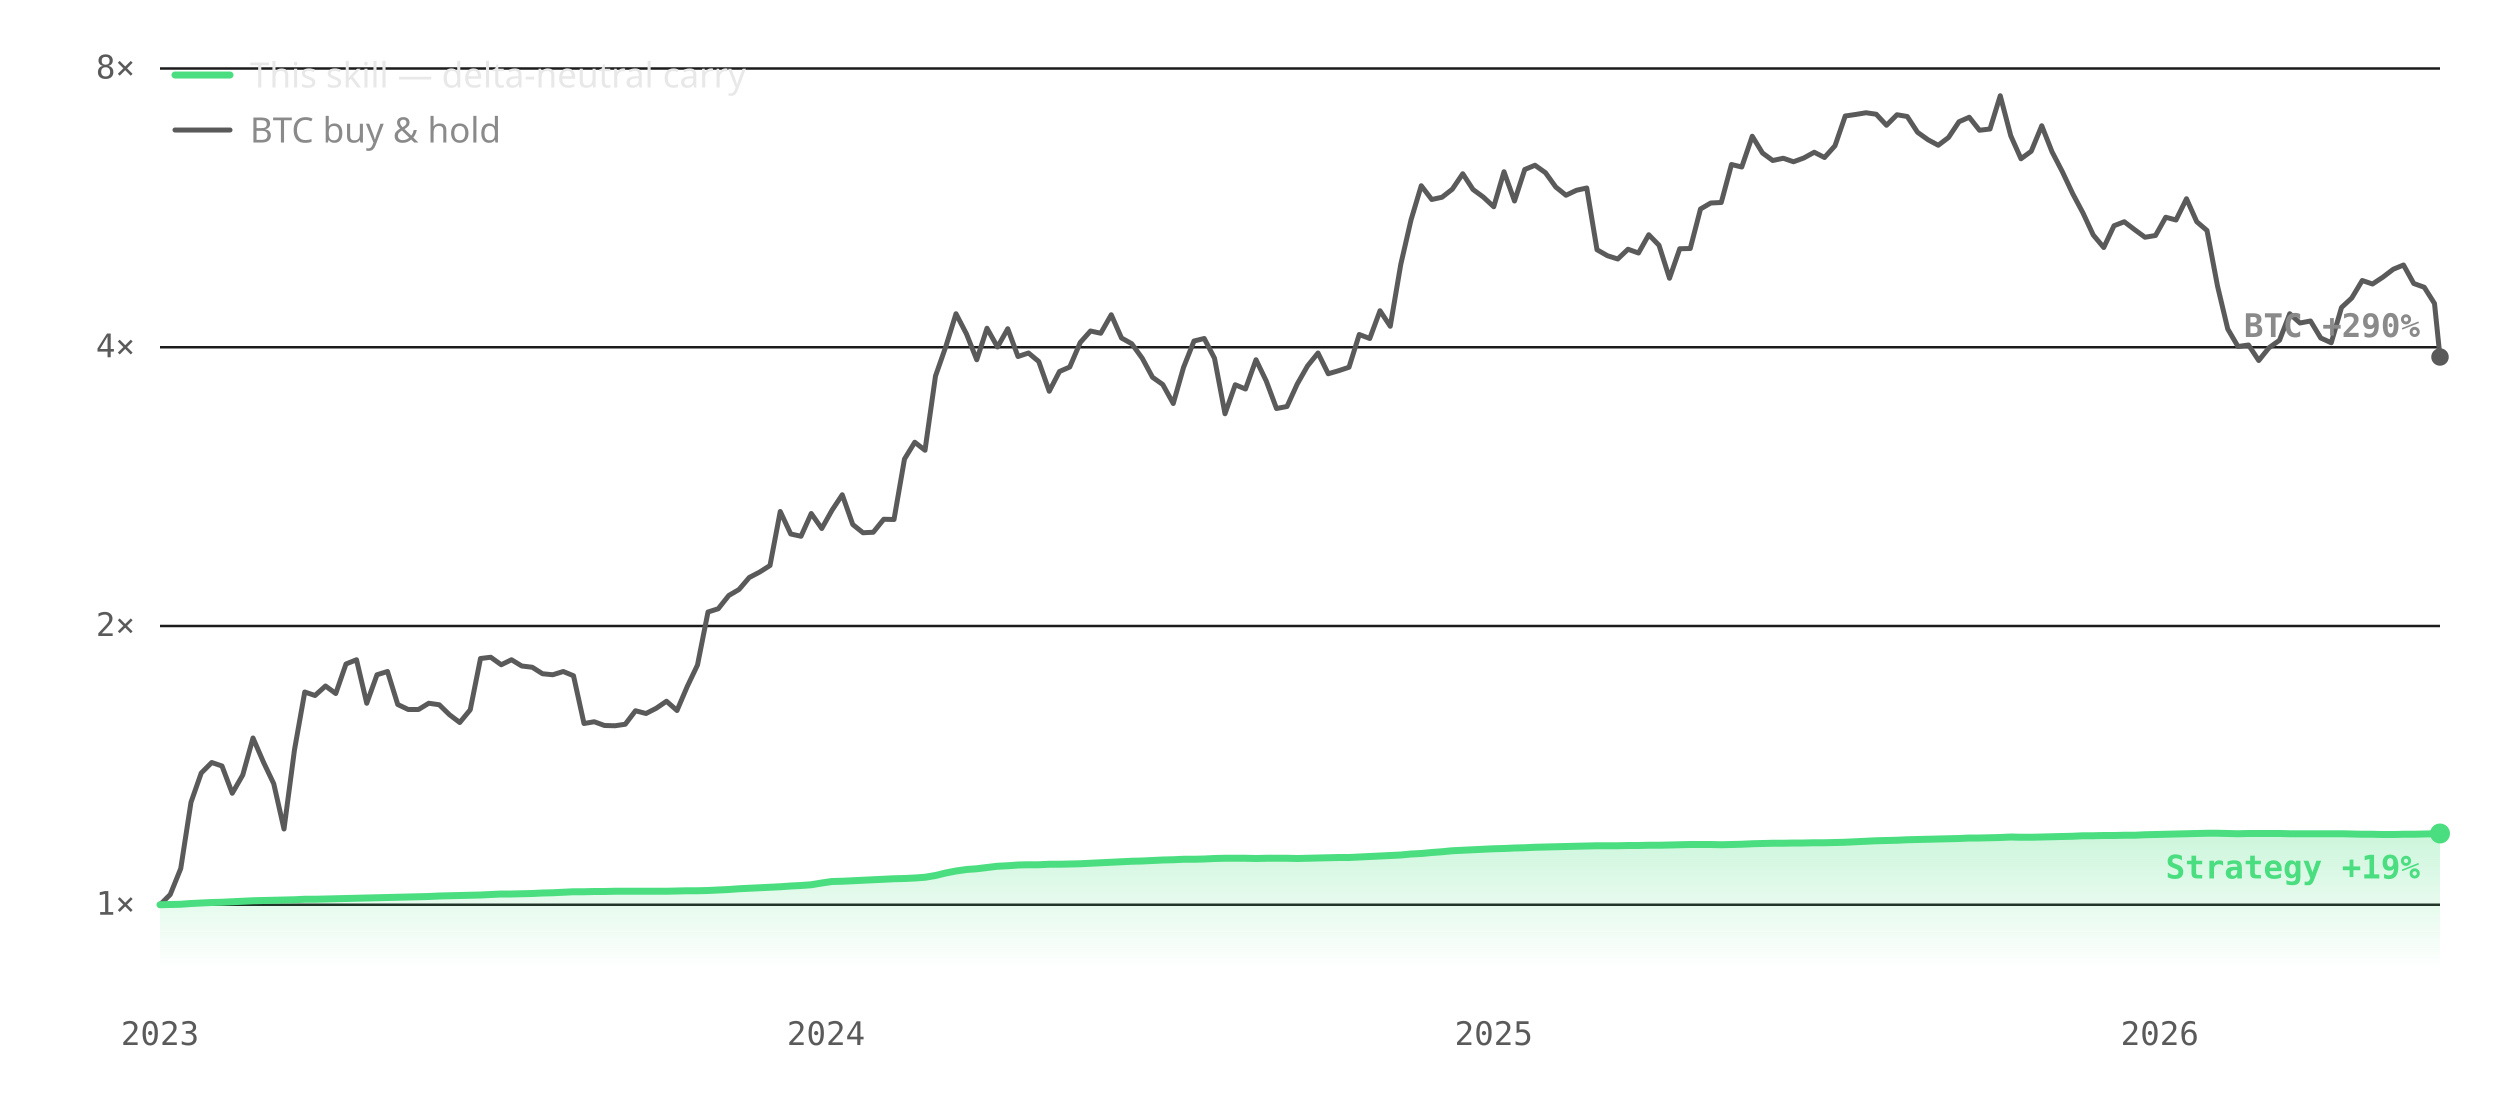
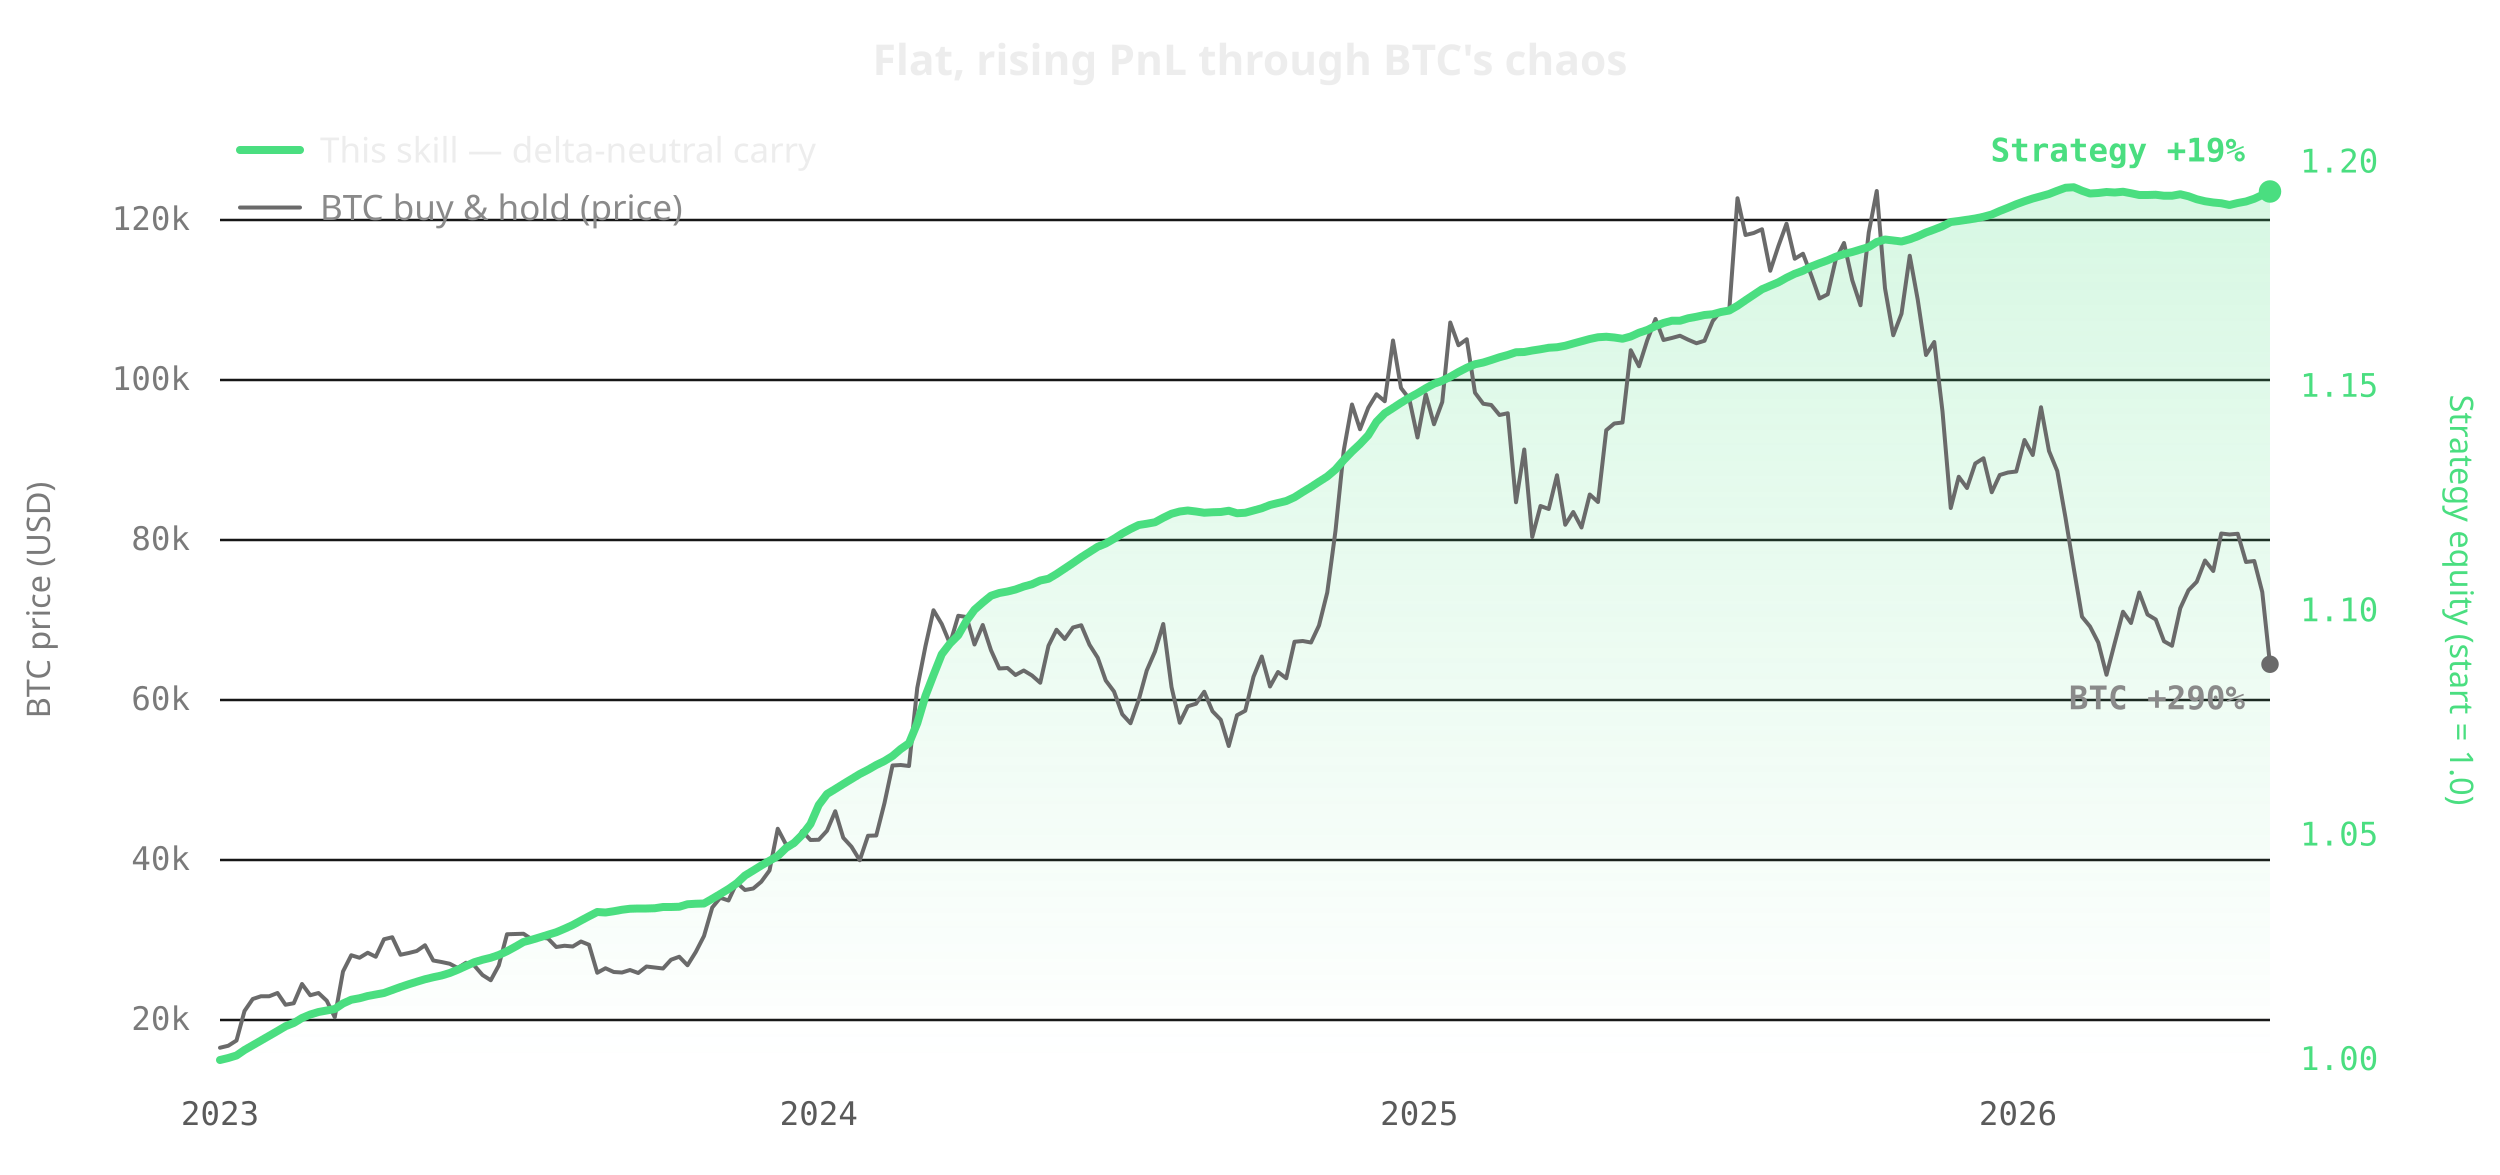
- <svg xmlns="http://www.w3.org/2000/svg" viewBox="0 0 1000 440" role="img" aria-label="Backtest: growth of $1, strategy vs BTC buy and hold">
+ <svg xmlns="http://www.w3.org/2000/svg" viewBox="0 0 1000 470" role="img" aria-label="Delta-neutral carry: flat rising strategy equity vs BTC price">
  <defs>
    <linearGradient id="stratFill" x1="0" y1="0" x2="0" y2="1">
-       <stop offset="0%" stop-color="#4ade80" stop-opacity="0.28" />
+       <stop offset="0%" stop-color="#4ade80" stop-opacity="0.22" />
      <stop offset="100%" stop-color="#4ade80" stop-opacity="0" />
    </linearGradient>
  </defs>
  <style>
-     .grid { stroke:#1c1c1c; stroke-width:1; }
-     .ylab, .xlab { font-family:'Space Mono', monospace; font-size:13px; fill:#5a5a5a; }
-     .btc  { fill:none; stroke:#5a5a5a; stroke-width:2; stroke-linejoin:round; stroke-linecap:round; }
-     .strat { fill:none; stroke:#4ade80; stroke-width:2.8; stroke-linejoin:round; stroke-linecap:round; }
+     .grid { stroke:#171717; stroke-width:1; }
+     .ylab { font-family:'Space Mono', monospace; font-size:13px; }
+     .xlab { font-family:'Space Mono', monospace; font-size:13px; fill:#5a5a5a; }
+     .btc-ax { fill:#7a7a7a; }
+     .strat-ax { fill:#4ade80; }
+     .axtitle { font-family:'Space Grotesk', sans-serif; font-size:13px; }
+     .btc  { fill:none; stroke:#6a6a6a; stroke-width:1.6; stroke-linejoin:round; stroke-linecap:round; }
+     .strat { fill:none; stroke:#4ade80; stroke-width:3.2; stroke-linejoin:round; stroke-linecap:round; }
    .lgd { font-family:'Space Grotesk', sans-serif; font-size:14px; }
    .tag { font-family:'Space Mono', monospace; font-size:13px; font-weight:700; }
+     .title { font-family:'Space Grotesk', sans-serif; font-size:17px; font-weight:600; fill:#ededed; }
  </style>
-   <line x1="64.0" y1="361.9" x2="976.0" y2="361.9" class="grid" />
-   <line x1="64.0" y1="250.4" x2="976.0" y2="250.4" class="grid" />
-   <line x1="64.0" y1="138.9" x2="976.0" y2="138.9" class="grid" />
-   <line x1="64.0" y1="27.4" x2="976.0" y2="27.4" class="grid" />
-   <text x="54.0" y="365.9" class="ylab" text-anchor="end">1×</text>
-   <text x="54.0" y="254.4" class="ylab" text-anchor="end">2×</text>
-   <text x="54.0" y="142.9" class="ylab" text-anchor="end">4×</text>
-   <text x="54.0" y="31.4" class="ylab" text-anchor="end">8×</text>
-   <text x="64.0" y="418.0" class="xlab" text-anchor="middle">2023</text>
-   <text x="330.4" y="418.0" class="xlab" text-anchor="middle">2024</text>
-   <text x="597.5" y="418.0" class="xlab" text-anchor="middle">2025</text>
-   <text x="863.9" y="418.0" class="xlab" text-anchor="middle">2026</text>
-   <path d="M64.0,388.0 L64.0,361.9 L68.1,361.8 L72.3,361.7 L76.4,361.4 L80.5,361.2 L84.7,361.0 L88.8,360.9 L92.9,360.7 L97.1,360.5 L101.2,360.3 L105.4,360.2 L109.5,360.1 L113.6,360.0 L117.8,359.9 L121.9,359.7 L126.0,359.7 L130.2,359.6 L134.3,359.5 L138.4,359.4 L142.6,359.3 L146.7,359.2 L150.8,359.1 L155.0,359.0 L159.1,358.9 L163.3,358.8 L167.4,358.7 L171.5,358.6 L175.7,358.4 L179.8,358.3 L183.9,358.2 L188.1,358.1 L192.2,358.0 L196.3,357.8 L200.5,357.6 L204.6,357.6 L208.7,357.5 L212.9,357.4 L217.0,357.2 L221.1,357.1 L225.3,356.9 L229.4,356.7 L233.6,356.7 L237.7,356.6 L241.8,356.6 L246.0,356.5 L250.1,356.5 L254.2,356.5 L258.4,356.5 L262.5,356.5 L266.6,356.5 L270.8,356.4 L274.9,356.3 L279.0,356.3 L283.2,356.2 L287.3,356.0 L291.5,355.8 L295.6,355.5 L299.7,355.3 L303.9,355.1 L308.0,354.9 L312.1,354.7 L316.3,354.4 L320.4,354.2 L324.5,353.9 L328.7,353.2 L332.8,352.6 L336.9,352.5 L341.1,352.3 L345.2,352.1 L349.3,351.9 L353.5,351.7 L357.6,351.5 L361.8,351.4 L365.9,351.2 L370.0,350.9 L374.2,350.2 L378.3,349.2 L382.4,348.4 L386.6,347.8 L390.7,347.5 L394.8,347.0 L399.0,346.5 L403.1,346.3 L407.2,346.0 L411.4,345.9 L415.5,345.9 L419.7,345.7 L423.8,345.7 L427.9,345.6 L432.1,345.5 L436.2,345.3 L440.3,345.1 L444.5,344.9 L448.6,344.7 L452.7,344.5 L456.9,344.4 L461.0,344.2 L465.1,344.0 L469.3,343.9 L473.4,343.7 L477.6,343.7 L481.7,343.6 L485.8,343.4 L490.0,343.3 L494.1,343.3 L498.2,343.3 L502.4,343.4 L506.5,343.3 L510.6,343.3 L514.8,343.3 L518.9,343.4 L523.0,343.3 L527.2,343.2 L531.3,343.1 L535.4,343.0 L539.6,343.0 L543.7,342.8 L547.9,342.6 L552.0,342.4 L556.1,342.2 L560.3,342.0 L564.4,341.6 L568.5,341.4 L572.7,341.0 L576.8,340.7 L580.9,340.3 L585.1,340.1 L589.2,339.9 L593.3,339.7 L597.5,339.5 L601.6,339.4 L605.8,339.2 L609.9,339.1 L614.0,338.9 L618.2,338.8 L622.3,338.7 L626.4,338.6 L630.6,338.5 L634.7,338.4 L638.8,338.3 L643.0,338.3 L647.1,338.3 L651.2,338.2 L655.4,338.2 L659.5,338.1 L663.6,338.1 L667.8,338.0 L671.9,337.9 L676.1,337.8 L680.2,337.8 L684.3,337.8 L688.5,337.9 L692.6,337.8 L696.7,337.7 L700.9,337.5 L705.0,337.4 L709.1,337.3 L713.3,337.3 L717.4,337.2 L721.5,337.2 L725.7,337.1 L729.8,337.1 L734.0,337.0 L738.1,336.9 L742.2,336.7 L746.4,336.5 L750.5,336.3 L754.6,336.2 L758.8,336.1 L762.9,335.9 L767.0,335.8 L771.2,335.7 L775.3,335.6 L779.4,335.5 L783.6,335.4 L787.7,335.2 L791.8,335.2 L796.0,335.1 L800.1,335.0 L804.3,334.8 L808.4,334.9 L812.5,334.9 L816.7,334.8 L820.8,334.7 L824.9,334.6 L829.1,334.5 L833.2,334.3 L837.3,334.3 L841.5,334.2 L845.6,334.2 L849.7,334.1 L853.9,334.1 L858.0,333.9 L862.2,333.8 L866.3,333.7 L870.4,333.6 L874.6,333.5 L878.7,333.4 L882.8,333.3 L887.0,333.3 L891.1,333.4 L895.2,333.5 L899.4,333.4 L903.5,333.4 L907.6,333.4 L911.8,333.4 L915.9,333.5 L920.0,333.5 L924.2,333.5 L928.3,333.5 L932.5,333.5 L936.6,333.5 L940.7,333.6 L944.9,333.7 L949.0,333.7 L953.1,333.8 L957.3,333.8 L961.4,333.7 L965.5,333.7 L969.7,333.6 L973.8,333.5 L976.0,333.4 L976.0,388.0 Z" fill="url(#stratFill)" />
-   <polyline class="btc" points="64.0,361.9 68.1,357.8 72.3,347.4 76.4,320.9 80.5,309.2 84.7,305.0 88.8,306.4 92.9,317.3 97.1,310.0 101.2,295.2 105.4,304.9 109.5,313.5 113.6,331.6 117.8,299.9 121.9,276.8 126.0,278.2 130.2,274.4 134.3,277.4 138.4,265.6 142.6,263.9 146.7,281.3 150.8,269.9 155.0,268.6 159.1,281.8 163.3,283.8 167.4,283.8 171.5,281.3 175.7,281.9 179.8,285.9 183.9,289.0 188.1,283.9 192.2,263.4 196.3,262.9 200.5,265.9 204.6,263.9 208.7,266.4 212.9,266.9 217.0,269.5 221.1,269.9 225.3,268.6 229.4,270.3 233.6,289.4 237.7,288.7 241.8,290.2 246.0,290.3 250.1,289.7 254.2,284.3 258.4,285.4 262.5,283.3 266.6,280.5 270.8,284.2 274.9,274.6 279.0,266.0 283.2,244.8 287.3,243.5 291.5,238.2 295.6,235.8 299.7,231.0 303.9,228.8 308.0,226.2 312.1,204.6 316.3,213.6 320.4,214.5 324.5,205.4 328.7,211.4 332.8,204.1 336.9,197.9 341.1,209.8 345.2,213.1 349.3,212.9 353.5,207.7 357.6,207.8 361.8,183.6 365.9,176.9 370.0,180.1 374.2,150.4 378.3,138.7 382.4,125.5 386.6,133.6 390.7,143.9 394.8,131.3 399.0,138.8 403.1,131.5 407.2,142.6 411.4,141.2 415.5,144.6 419.7,156.5 423.8,148.6 427.9,146.8 432.1,137.0 436.2,132.4 440.3,133.3 444.5,125.9 448.6,135.2 452.7,137.5 456.9,143.3 461.0,150.9 465.1,153.8 469.3,161.4 473.4,147.0 477.6,136.4 481.7,135.4 485.8,143.3 490.0,165.5 494.1,153.9 498.2,155.6 502.4,143.9 506.5,152.4 510.6,163.4 514.8,162.6 518.9,153.6 523.0,146.4 527.2,141.2 531.3,149.5 535.4,148.3 539.6,146.9 543.7,133.8 547.9,135.4 552.0,124.3 556.1,130.5 560.3,105.8 564.4,88.0 568.5,74.3 572.7,79.8 576.8,78.9 580.9,75.7 585.1,69.5 589.2,75.8 593.3,78.8 597.5,82.7 601.6,68.7 605.8,80.4 609.9,67.8 614.0,66.1 618.2,69.1 622.3,74.8 626.4,78.1 630.6,76.1 634.7,75.2 638.8,99.9 643.0,102.3 647.1,103.6 651.2,99.7 655.4,101.2 659.5,93.9 663.6,98.1 667.8,111.3 671.9,99.5 676.1,99.4 680.2,83.6 684.3,81.2 688.5,81.0 692.6,65.8 696.7,66.8 700.9,54.5 705.0,61.2 709.1,64.2 713.3,63.3 717.4,64.7 721.5,63.2 725.7,60.9 729.8,63.0 734.0,58.3 738.1,46.4 742.2,45.8 746.4,45.1 750.5,45.7 754.6,50.1 758.8,45.9 762.9,46.6 767.0,52.9 771.2,55.9 775.3,58.1 779.4,55.0 783.6,48.7 787.7,46.9 791.8,52.1 796.0,51.6 800.1,38.3 804.3,54.3 808.4,63.5 812.5,60.5 816.7,50.3 820.8,60.7 824.9,68.6 829.1,77.5 833.2,85.2 837.3,94.0 841.5,99.0 845.6,90.3 849.7,88.7 853.9,91.9 858.0,94.9 862.2,94.2 866.3,86.9 870.4,88.0 874.6,79.5 878.7,88.7 882.8,92.2 887.0,114.4 891.1,131.6 895.2,138.6 899.4,138.0 903.5,144.2 907.6,139.1 911.8,136.1 915.9,125.5 920.0,129.2 924.2,128.4 928.3,135.2 932.5,137.1 936.6,123.0 940.7,119.2 944.9,112.2 949.0,113.6 953.1,110.9 957.3,107.7 961.4,106.0 965.5,113.4 969.7,114.9 973.8,121.4 976.0,142.8" />
-   <polyline class="strat" points="64.0,361.9 68.1,361.8 72.3,361.7 76.4,361.4 80.5,361.2 84.7,361.0 88.8,360.9 92.9,360.7 97.1,360.5 101.2,360.3 105.4,360.2 109.5,360.1 113.6,360.0 117.8,359.9 121.9,359.7 126.0,359.7 130.2,359.6 134.3,359.5 138.4,359.4 142.6,359.3 146.7,359.2 150.8,359.1 155.0,359.0 159.1,358.9 163.3,358.8 167.4,358.7 171.5,358.6 175.7,358.4 179.8,358.3 183.9,358.2 188.1,358.1 192.2,358.0 196.3,357.8 200.5,357.6 204.6,357.6 208.7,357.5 212.9,357.4 217.0,357.2 221.1,357.1 225.3,356.9 229.4,356.7 233.6,356.7 237.7,356.6 241.8,356.6 246.0,356.5 250.1,356.5 254.2,356.5 258.4,356.5 262.5,356.5 266.6,356.5 270.8,356.4 274.9,356.3 279.0,356.3 283.2,356.2 287.3,356.0 291.5,355.8 295.6,355.5 299.7,355.3 303.9,355.1 308.0,354.9 312.1,354.7 316.3,354.4 320.4,354.2 324.5,353.9 328.7,353.2 332.8,352.6 336.9,352.5 341.1,352.3 345.2,352.1 349.3,351.9 353.5,351.7 357.6,351.5 361.8,351.4 365.9,351.2 370.0,350.9 374.2,350.2 378.3,349.2 382.4,348.4 386.6,347.8 390.7,347.5 394.8,347.0 399.0,346.5 403.1,346.3 407.2,346.0 411.4,345.9 415.5,345.9 419.7,345.7 423.8,345.7 427.9,345.6 432.1,345.5 436.2,345.3 440.3,345.1 444.5,344.9 448.6,344.7 452.7,344.5 456.9,344.4 461.0,344.2 465.1,344.0 469.3,343.9 473.4,343.7 477.6,343.7 481.7,343.6 485.8,343.4 490.0,343.3 494.1,343.3 498.2,343.3 502.4,343.4 506.5,343.3 510.6,343.3 514.8,343.3 518.9,343.4 523.0,343.3 527.2,343.2 531.3,343.1 535.4,343.0 539.6,343.0 543.7,342.8 547.9,342.6 552.0,342.4 556.1,342.2 560.3,342.0 564.4,341.6 568.5,341.4 572.7,341.0 576.8,340.7 580.9,340.3 585.1,340.1 589.2,339.9 593.3,339.7 597.5,339.5 601.6,339.4 605.8,339.2 609.9,339.1 614.0,338.9 618.2,338.8 622.3,338.7 626.4,338.6 630.6,338.5 634.7,338.4 638.8,338.3 643.0,338.3 647.1,338.3 651.2,338.2 655.4,338.2 659.5,338.1 663.6,338.1 667.8,338.0 671.9,337.9 676.1,337.8 680.2,337.8 684.3,337.8 688.5,337.9 692.6,337.8 696.7,337.7 700.9,337.5 705.0,337.4 709.1,337.3 713.3,337.3 717.4,337.2 721.5,337.2 725.7,337.1 729.8,337.1 734.0,337.0 738.1,336.9 742.2,336.7 746.4,336.5 750.5,336.3 754.6,336.2 758.8,336.1 762.9,335.9 767.0,335.8 771.2,335.7 775.3,335.6 779.4,335.5 783.6,335.4 787.7,335.2 791.8,335.2 796.0,335.1 800.1,335.0 804.3,334.8 808.4,334.9 812.5,334.9 816.7,334.8 820.8,334.7 824.9,334.6 829.1,334.5 833.2,334.3 837.3,334.3 841.5,334.2 845.6,334.2 849.7,334.1 853.9,334.1 858.0,333.9 862.2,333.8 866.3,333.7 870.4,333.6 874.6,333.5 878.7,333.4 882.8,333.3 887.0,333.3 891.1,333.4 895.2,333.5 899.4,333.4 903.5,333.4 907.6,333.4 911.8,333.4 915.9,333.5 920.0,333.5 924.2,333.5 928.3,333.5 932.5,333.5 936.6,333.5 940.7,333.6 944.9,333.7 949.0,333.7 953.1,333.8 957.3,333.8 961.4,333.7 965.5,333.7 969.7,333.6 973.8,333.5 976.0,333.4" />
-   <circle cx="976.0" cy="142.8" r="3.5" fill="#5a5a5a" />
-   <circle cx="976.0" cy="333.4" r="4" fill="#4ade80" />
-   <text x="968.0" y="134.8" class="tag" fill="#8a8a8a" text-anchor="end">BTC +290%</text>
-   <text x="968.0" y="351.4" class="tag" fill="#4ade80" text-anchor="end">Strategy +19%</text>
-   <g transform="translate(70,30)">
-     <line x1="0" y1="0" x2="22" y2="0" class="strat" />
-     <text x="30" y="5" class="lgd" fill="#e8e8e8">This skill — delta-neutral carry</text>
-     <line x1="0" y1="22" x2="22" y2="22" class="btc" />
-     <text x="30" y="27" class="lgd" fill="#8a8a8a">BTC buy &amp; hold</text>
+   <text x="500" y="30" class="title" text-anchor="middle">Flat, rising PnL through BTC's chaos</text>
+   <line x1="88.0" y1="408.0" x2="908.0" y2="408.0" class="grid" />
+   <line x1="88.0" y1="344.0" x2="908.0" y2="344.0" class="grid" />
+   <line x1="88.0" y1="280.0" x2="908.0" y2="280.0" class="grid" />
+   <line x1="88.0" y1="216.0" x2="908.0" y2="216.0" class="grid" />
+   <line x1="88.0" y1="152.0" x2="908.0" y2="152.0" class="grid" />
+   <line x1="88.0" y1="88.0" x2="908.0" y2="88.0" class="grid" />
+   <text x="76.0" y="412.0" class="ylab btc-ax" text-anchor="end">20k</text>
+   <text x="76.0" y="348.0" class="ylab btc-ax" text-anchor="end">40k</text>
+   <text x="76.0" y="284.0" class="ylab btc-ax" text-anchor="end">60k</text>
+   <text x="76.0" y="220.0" class="ylab btc-ax" text-anchor="end">80k</text>
+   <text x="76.0" y="156.0" class="ylab btc-ax" text-anchor="end">100k</text>
+   <text x="76.0" y="92.0" class="ylab btc-ax" text-anchor="end">120k</text>
+   <text x="920.0" y="428.0" class="ylab strat-ax" text-anchor="start">1.00</text>
+   <text x="920.0" y="338.2" class="ylab strat-ax" text-anchor="start">1.05</text>
+   <text x="920.0" y="248.5" class="ylab strat-ax" text-anchor="start">1.10</text>
+   <text x="920.0" y="158.7" class="ylab strat-ax" text-anchor="start">1.15</text>
+   <text x="920.0" y="69.0" class="ylab strat-ax" text-anchor="start">1.20</text>
+   <text x="88.0" y="450.0" class="xlab" text-anchor="middle">2023</text>
+   <text x="327.5" y="450.0" class="xlab" text-anchor="middle">2024</text>
+   <text x="567.7" y="450.0" class="xlab" text-anchor="middle">2025</text>
+   <text x="807.2" y="450.0" class="xlab" text-anchor="middle">2026</text>
+   <text x="20" y="240.0" class="axtitle btc-ax" text-anchor="middle" transform="rotate(-90 20 240.0)">BTC price (USD)</text>
+   <text x="980.0" y="240.0" class="axtitle strat-ax" text-anchor="middle" transform="rotate(90 980.0 240.0)">Strategy equity (start = 1.0)</text>
+   <path d="M88.0,424.0 L88.0,424.0 L91.3,423.2 L94.6,422.2 L97.8,420.0 L101.1,418.1 L104.4,416.2 L107.7,414.3 L111.0,412.4 L114.2,410.5 L117.5,409.2 L120.8,407.2 L124.1,405.8 L127.4,404.8 L130.7,404.2 L133.9,403.6 L137.2,401.4 L140.5,399.9 L143.8,399.3 L147.1,398.4 L150.3,397.8 L153.6,397.2 L156.9,396.0 L160.2,394.8 L163.5,393.7 L166.7,392.7 L170.0,391.7 L173.3,390.9 L176.6,390.2 L179.9,389.2 L183.1,387.9 L186.4,386.4 L189.7,384.9 L193.0,383.9 L196.3,383.1 L199.5,382.0 L202.8,380.5 L206.1,378.7 L209.4,376.8 L212.7,375.9 L216.0,374.9 L219.2,373.9 L222.5,372.9 L225.8,371.5 L229.1,370.0 L232.4,368.2 L235.6,366.5 L238.9,364.8 L242.2,365.0 L245.5,364.5 L248.8,363.9 L252.0,363.5 L255.3,363.4 L258.6,363.4 L261.9,363.3 L265.2,362.8 L268.4,362.8 L271.7,362.7 L275.0,361.7 L278.3,361.5 L281.6,361.4 L284.9,359.5 L288.1,357.6 L291.4,355.6 L294.7,353.3 L298.0,350.2 L301.3,348.2 L304.5,346.2 L307.8,344.3 L311.1,342.4 L314.4,339.2 L317.7,337.1 L320.9,333.9 L324.2,329.6 L327.5,322.0 L330.8,317.6 L334.1,315.6 L337.3,313.6 L340.6,311.6 L343.9,309.6 L347.2,307.9 L350.5,306.0 L353.8,304.4 L357.0,302.4 L360.3,299.6 L363.6,297.3 L366.9,289.3 L370.2,278.3 L373.4,270.0 L376.7,261.7 L380.0,257.4 L383.3,254.1 L386.6,248.3 L389.8,243.9 L393.1,241.0 L396.4,238.3 L399.7,237.2 L403.0,236.6 L406.2,235.8 L409.5,234.6 L412.8,233.7 L416.1,232.2 L419.4,231.5 L422.6,229.6 L425.9,227.4 L429.2,225.2 L432.5,222.9 L435.8,220.8 L439.1,218.7 L442.3,217.4 L445.6,215.5 L448.9,213.4 L452.2,211.6 L455.5,210.0 L458.7,209.5 L462.0,208.9 L465.3,207.1 L468.6,205.5 L471.9,204.6 L475.1,204.2 L478.4,204.6 L481.7,205.1 L485.0,204.9 L488.3,204.8 L491.5,204.3 L494.8,205.3 L498.1,205.1 L501.4,204.2 L504.7,203.3 L508.0,202.0 L511.2,201.2 L514.5,200.4 L517.8,198.9 L521.1,196.8 L524.4,194.8 L527.6,192.7 L530.9,190.6 L534.2,187.8 L537.5,184.0 L540.8,180.6 L544.0,177.6 L547.3,174.1 L550.6,168.7 L553.9,165.3 L557.2,163.2 L560.4,161.1 L563.7,159.1 L567.0,157.3 L570.3,155.3 L573.6,153.5 L576.9,152.3 L580.1,150.7 L583.4,148.8 L586.7,147.1 L590.0,145.7 L593.3,145.0 L596.5,144.0 L599.8,142.9 L603.1,142.0 L606.4,140.9 L609.7,140.8 L612.9,140.2 L616.2,139.7 L619.5,139.1 L622.8,138.9 L626.1,138.3 L629.3,137.4 L632.6,136.5 L635.9,135.6 L639.2,134.9 L642.5,134.7 L645.7,135.0 L649.0,135.5 L652.3,134.6 L655.6,133.1 L658.9,132.0 L662.2,130.4 L665.4,129.2 L668.7,128.3 L672.0,128.3 L675.3,127.3 L678.6,126.7 L681.8,126.0 L685.1,125.7 L688.4,124.8 L691.7,124.2 L695.0,122.3 L698.2,120.1 L701.5,117.9 L704.8,115.7 L708.1,114.3 L711.4,112.9 L714.6,111.1 L717.9,109.5 L721.2,108.3 L724.5,106.6 L727.8,105.3 L731.1,104.1 L734.3,102.7 L737.6,101.6 L740.9,100.8 L744.2,99.8 L747.5,98.8 L750.7,96.8 L754.0,95.8 L757.3,96.2 L760.6,96.6 L763.9,95.7 L767.1,94.5 L770.4,93.0 L773.7,91.8 L777.0,90.5 L780.3,88.8 L783.5,88.4 L786.8,87.9 L790.1,87.4 L793.4,86.7 L796.7,85.8 L799.9,84.4 L803.2,83.1 L806.5,81.7 L809.8,80.5 L813.1,79.4 L816.4,78.5 L819.6,77.6 L822.9,76.3 L826.2,75.1 L829.5,74.9 L832.8,76.3 L836.0,77.4 L839.3,77.2 L842.6,76.8 L845.9,77.0 L849.2,76.7 L852.4,77.3 L855.7,78.0 L859.0,78.0 L862.3,77.9 L865.6,78.3 L868.8,78.3 L872.1,77.7 L875.4,78.5 L878.7,79.7 L882.0,80.5 L885.3,81.0 L888.5,81.3 L891.8,82.0 L895.1,81.2 L898.4,80.6 L901.7,79.5 L904.9,78.0 L908.0,76.6 L908.0,424.0 Z" fill="url(#stratFill)" />
+   <polyline class="btc" points="88.0,419.1 91.3,418.3 94.6,416.2 97.8,404.4 101.1,399.6 104.4,398.5 107.7,398.5 111.0,397.2 114.2,401.9 117.5,401.3 120.8,393.6 124.1,398.1 127.4,397.2 130.7,400.3 133.9,406.9 137.2,388.6 140.5,382.1 143.8,383.1 147.1,381.1 150.3,382.7 153.6,375.7 156.9,374.9 160.2,381.9 163.5,381.2 166.7,380.4 170.0,378.1 173.3,384.2 176.6,384.8 179.9,385.5 183.1,387.2 186.4,385.1 189.7,386.2 193.0,390.0 196.3,392.1 199.5,386.2 202.8,373.7 206.1,373.6 209.4,373.5 212.7,375.7 216.0,375.0 219.2,375.4 222.5,378.8 225.8,378.3 229.1,378.6 232.4,376.6 235.6,377.9 238.9,389.1 242.2,387.3 245.5,388.8 248.8,389.0 252.0,388.0 255.3,389.2 258.6,386.6 261.9,387.0 265.2,387.4 268.4,383.9 271.7,382.7 275.0,386.1 278.3,380.8 281.6,374.4 284.9,363.0 288.1,359.1 291.4,360.2 294.7,353.1 298.0,356.0 301.3,355.4 304.5,352.7 307.8,348.2 311.1,331.5 314.4,337.8 317.7,337.9 320.9,332.4 324.2,336.0 327.5,335.9 330.8,332.3 334.1,324.5 337.3,335.1 340.6,338.7 343.9,344.1 347.2,334.3 350.5,334.2 353.8,321.2 357.0,306.2 360.3,306.0 363.6,306.4 366.9,275.2 370.2,258.4 373.4,244.1 376.7,249.6 380.0,257.5 383.3,246.3 386.6,246.8 389.8,257.8 393.1,250.0 396.4,260.1 399.7,267.4 403.0,267.2 406.2,270.0 409.5,268.2 412.8,270.2 416.1,273.1 419.4,258.3 422.6,251.9 425.9,255.6 429.2,251.0 432.5,250.1 435.8,257.9 439.1,263.1 442.3,272.2 445.6,276.6 448.9,285.7 452.2,289.3 455.5,279.9 458.7,268.2 462.0,260.6 465.3,249.6 468.6,274.8 471.9,289.1 475.1,282.5 478.4,281.5 481.7,276.7 485.0,284.5 488.3,287.9 491.5,298.4 494.8,286.1 498.1,284.3 501.4,270.7 504.7,262.6 508.0,274.6 511.2,268.8 514.5,271.3 517.8,256.7 521.1,256.4 524.4,257.0 527.6,250.2 530.9,237.0 534.2,212.3 537.5,180.2 540.8,161.8 544.0,171.7 547.3,163.1 550.6,157.7 553.9,160.5 557.2,136.2 560.4,155.2 563.7,159.5 567.0,175.0 570.3,157.7 573.6,169.7 576.9,160.8 580.1,129.0 583.4,138.1 586.7,135.7 590.0,157.1 593.3,161.5 596.5,162.0 599.8,166.0 603.1,165.3 606.4,200.9 609.7,179.8 612.9,214.8 616.2,202.4 619.5,203.6 622.8,190.1 626.1,209.9 629.3,204.8 632.6,211.0 635.9,197.8 639.2,200.8 642.5,172.1 645.7,169.4 649.0,169.0 652.3,140.1 655.6,146.5 658.9,136.1 662.2,127.6 665.4,136.0 668.7,135.2 672.0,134.3 675.3,135.9 678.6,137.3 681.8,136.3 685.1,128.4 688.4,124.3 691.7,124.2 695.0,79.3 698.2,94.0 701.5,93.2 704.8,91.7 708.1,108.3 711.4,98.3 714.6,89.5 717.9,103.5 721.2,101.5 724.5,110.1 727.8,119.4 731.1,117.7 734.3,103.8 737.6,97.2 740.9,112.1 744.2,122.1 747.5,93.0 750.7,76.4 754.0,115.3 757.3,134.1 760.6,125.5 763.9,102.3 767.1,119.9 770.4,142.0 773.7,136.8 777.0,164.6 780.3,203.2 783.5,190.7 786.8,195.2 790.1,185.4 793.4,183.3 796.7,196.9 799.9,190.0 803.2,189.0 806.5,188.6 809.8,176.0 813.1,182.0 816.4,162.9 819.6,180.4 822.9,188.4 826.2,207.1 829.5,227.3 832.8,246.7 836.0,250.6 839.3,257.0 842.6,269.9 845.9,257.2 849.2,244.7 852.4,249.2 855.7,237.0 859.0,245.8 862.3,247.8 865.6,256.5 868.8,258.3 872.1,243.3 875.4,236.1 878.7,232.7 882.0,224.2 885.3,228.4 888.5,213.4 891.8,213.8 895.1,213.5 898.4,224.8 901.7,224.4 904.9,236.8 908.0,265.7" />
+   <polyline class="strat" points="88.0,424.0 91.3,423.2 94.6,422.2 97.8,420.0 101.1,418.1 104.4,416.2 107.7,414.3 111.0,412.4 114.2,410.5 117.5,409.2 120.8,407.2 124.1,405.8 127.4,404.8 130.7,404.2 133.9,403.6 137.2,401.4 140.5,399.9 143.8,399.3 147.1,398.4 150.3,397.8 153.6,397.2 156.9,396.0 160.2,394.8 163.5,393.7 166.7,392.7 170.0,391.7 173.3,390.9 176.6,390.2 179.9,389.2 183.1,387.9 186.4,386.4 189.7,384.9 193.0,383.9 196.3,383.1 199.5,382.0 202.8,380.5 206.1,378.7 209.4,376.8 212.7,375.9 216.0,374.9 219.2,373.9 222.5,372.9 225.8,371.5 229.1,370.0 232.4,368.2 235.6,366.5 238.9,364.8 242.2,365.0 245.5,364.5 248.8,363.9 252.0,363.5 255.3,363.4 258.6,363.4 261.9,363.3 265.2,362.8 268.4,362.8 271.7,362.7 275.0,361.7 278.3,361.5 281.6,361.4 284.9,359.5 288.1,357.6 291.4,355.6 294.7,353.3 298.0,350.2 301.3,348.2 304.5,346.2 307.8,344.3 311.1,342.4 314.4,339.2 317.7,337.1 320.9,333.9 324.2,329.6 327.5,322.0 330.8,317.6 334.1,315.6 337.3,313.6 340.6,311.6 343.9,309.6 347.2,307.9 350.5,306.0 353.8,304.4 357.0,302.4 360.3,299.6 363.6,297.3 366.9,289.3 370.2,278.3 373.4,270.0 376.7,261.7 380.0,257.4 383.3,254.1 386.6,248.3 389.8,243.9 393.1,241.0 396.4,238.3 399.7,237.2 403.0,236.6 406.2,235.8 409.5,234.6 412.8,233.7 416.1,232.2 419.4,231.5 422.6,229.6 425.9,227.4 429.2,225.2 432.5,222.9 435.8,220.8 439.1,218.7 442.3,217.4 445.6,215.5 448.9,213.4 452.2,211.6 455.5,210.0 458.7,209.5 462.0,208.9 465.3,207.1 468.6,205.5 471.9,204.6 475.1,204.2 478.4,204.6 481.7,205.1 485.0,204.9 488.3,204.8 491.5,204.3 494.8,205.3 498.1,205.1 501.4,204.2 504.7,203.3 508.0,202.0 511.2,201.2 514.5,200.4 517.8,198.9 521.1,196.8 524.4,194.8 527.6,192.7 530.9,190.6 534.2,187.8 537.5,184.0 540.8,180.6 544.0,177.6 547.3,174.1 550.6,168.7 553.9,165.3 557.2,163.2 560.4,161.1 563.7,159.1 567.0,157.3 570.3,155.3 573.6,153.5 576.9,152.3 580.1,150.7 583.4,148.8 586.7,147.1 590.0,145.7 593.3,145.0 596.5,144.0 599.8,142.9 603.1,142.0 606.4,140.9 609.7,140.8 612.9,140.2 616.2,139.7 619.5,139.1 622.8,138.9 626.1,138.3 629.3,137.4 632.6,136.5 635.9,135.6 639.2,134.9 642.5,134.7 645.7,135.0 649.0,135.5 652.3,134.6 655.6,133.1 658.9,132.0 662.2,130.4 665.4,129.2 668.7,128.3 672.0,128.3 675.3,127.3 678.6,126.7 681.8,126.0 685.1,125.7 688.4,124.8 691.7,124.2 695.0,122.3 698.2,120.1 701.5,117.9 704.8,115.7 708.1,114.3 711.4,112.9 714.6,111.1 717.9,109.5 721.2,108.3 724.5,106.6 727.8,105.3 731.1,104.1 734.3,102.7 737.6,101.6 740.9,100.8 744.2,99.8 747.5,98.8 750.7,96.8 754.0,95.8 757.3,96.2 760.6,96.6 763.9,95.7 767.1,94.5 770.4,93.0 773.7,91.8 777.0,90.5 780.3,88.8 783.5,88.4 786.8,87.9 790.1,87.4 793.4,86.7 796.7,85.8 799.9,84.4 803.2,83.1 806.5,81.7 809.8,80.5 813.1,79.4 816.4,78.5 819.6,77.6 822.9,76.3 826.2,75.1 829.5,74.9 832.8,76.3 836.0,77.4 839.3,77.2 842.6,76.8 845.9,77.0 849.2,76.7 852.4,77.3 855.7,78.0 859.0,78.0 862.3,77.9 865.6,78.3 868.8,78.3 872.1,77.7 875.4,78.5 878.7,79.7 882.0,80.5 885.3,81.0 888.5,81.3 891.8,82.0 895.1,81.2 898.4,80.6 901.7,79.5 904.9,78.0 908.0,76.6" />
+   <circle cx="908.0" cy="265.7" r="3.5" fill="#6a6a6a" />
+   <circle cx="908.0" cy="76.6" r="4.5" fill="#4ade80" />
+   <text x="898.0" y="283.7" class="tag" fill="#8a8a8a" text-anchor="end">BTC +290%</text>
+   <text x="898.0" y="64.6" class="tag" fill="#4ade80" text-anchor="end">Strategy +19%</text>
+   <g transform="translate(96,60)">
+     <line x1="0" y1="0" x2="24" y2="0" class="strat" />
+     <text x="32" y="5" class="lgd" fill="#ededed">This skill — delta-neutral carry</text>
+     <line x1="0" y1="23" x2="24" y2="23" class="btc" />
+     <text x="32" y="28" class="lgd" fill="#8a8a8a">BTC buy &amp; hold (price)</text>
  </g>
</svg>
